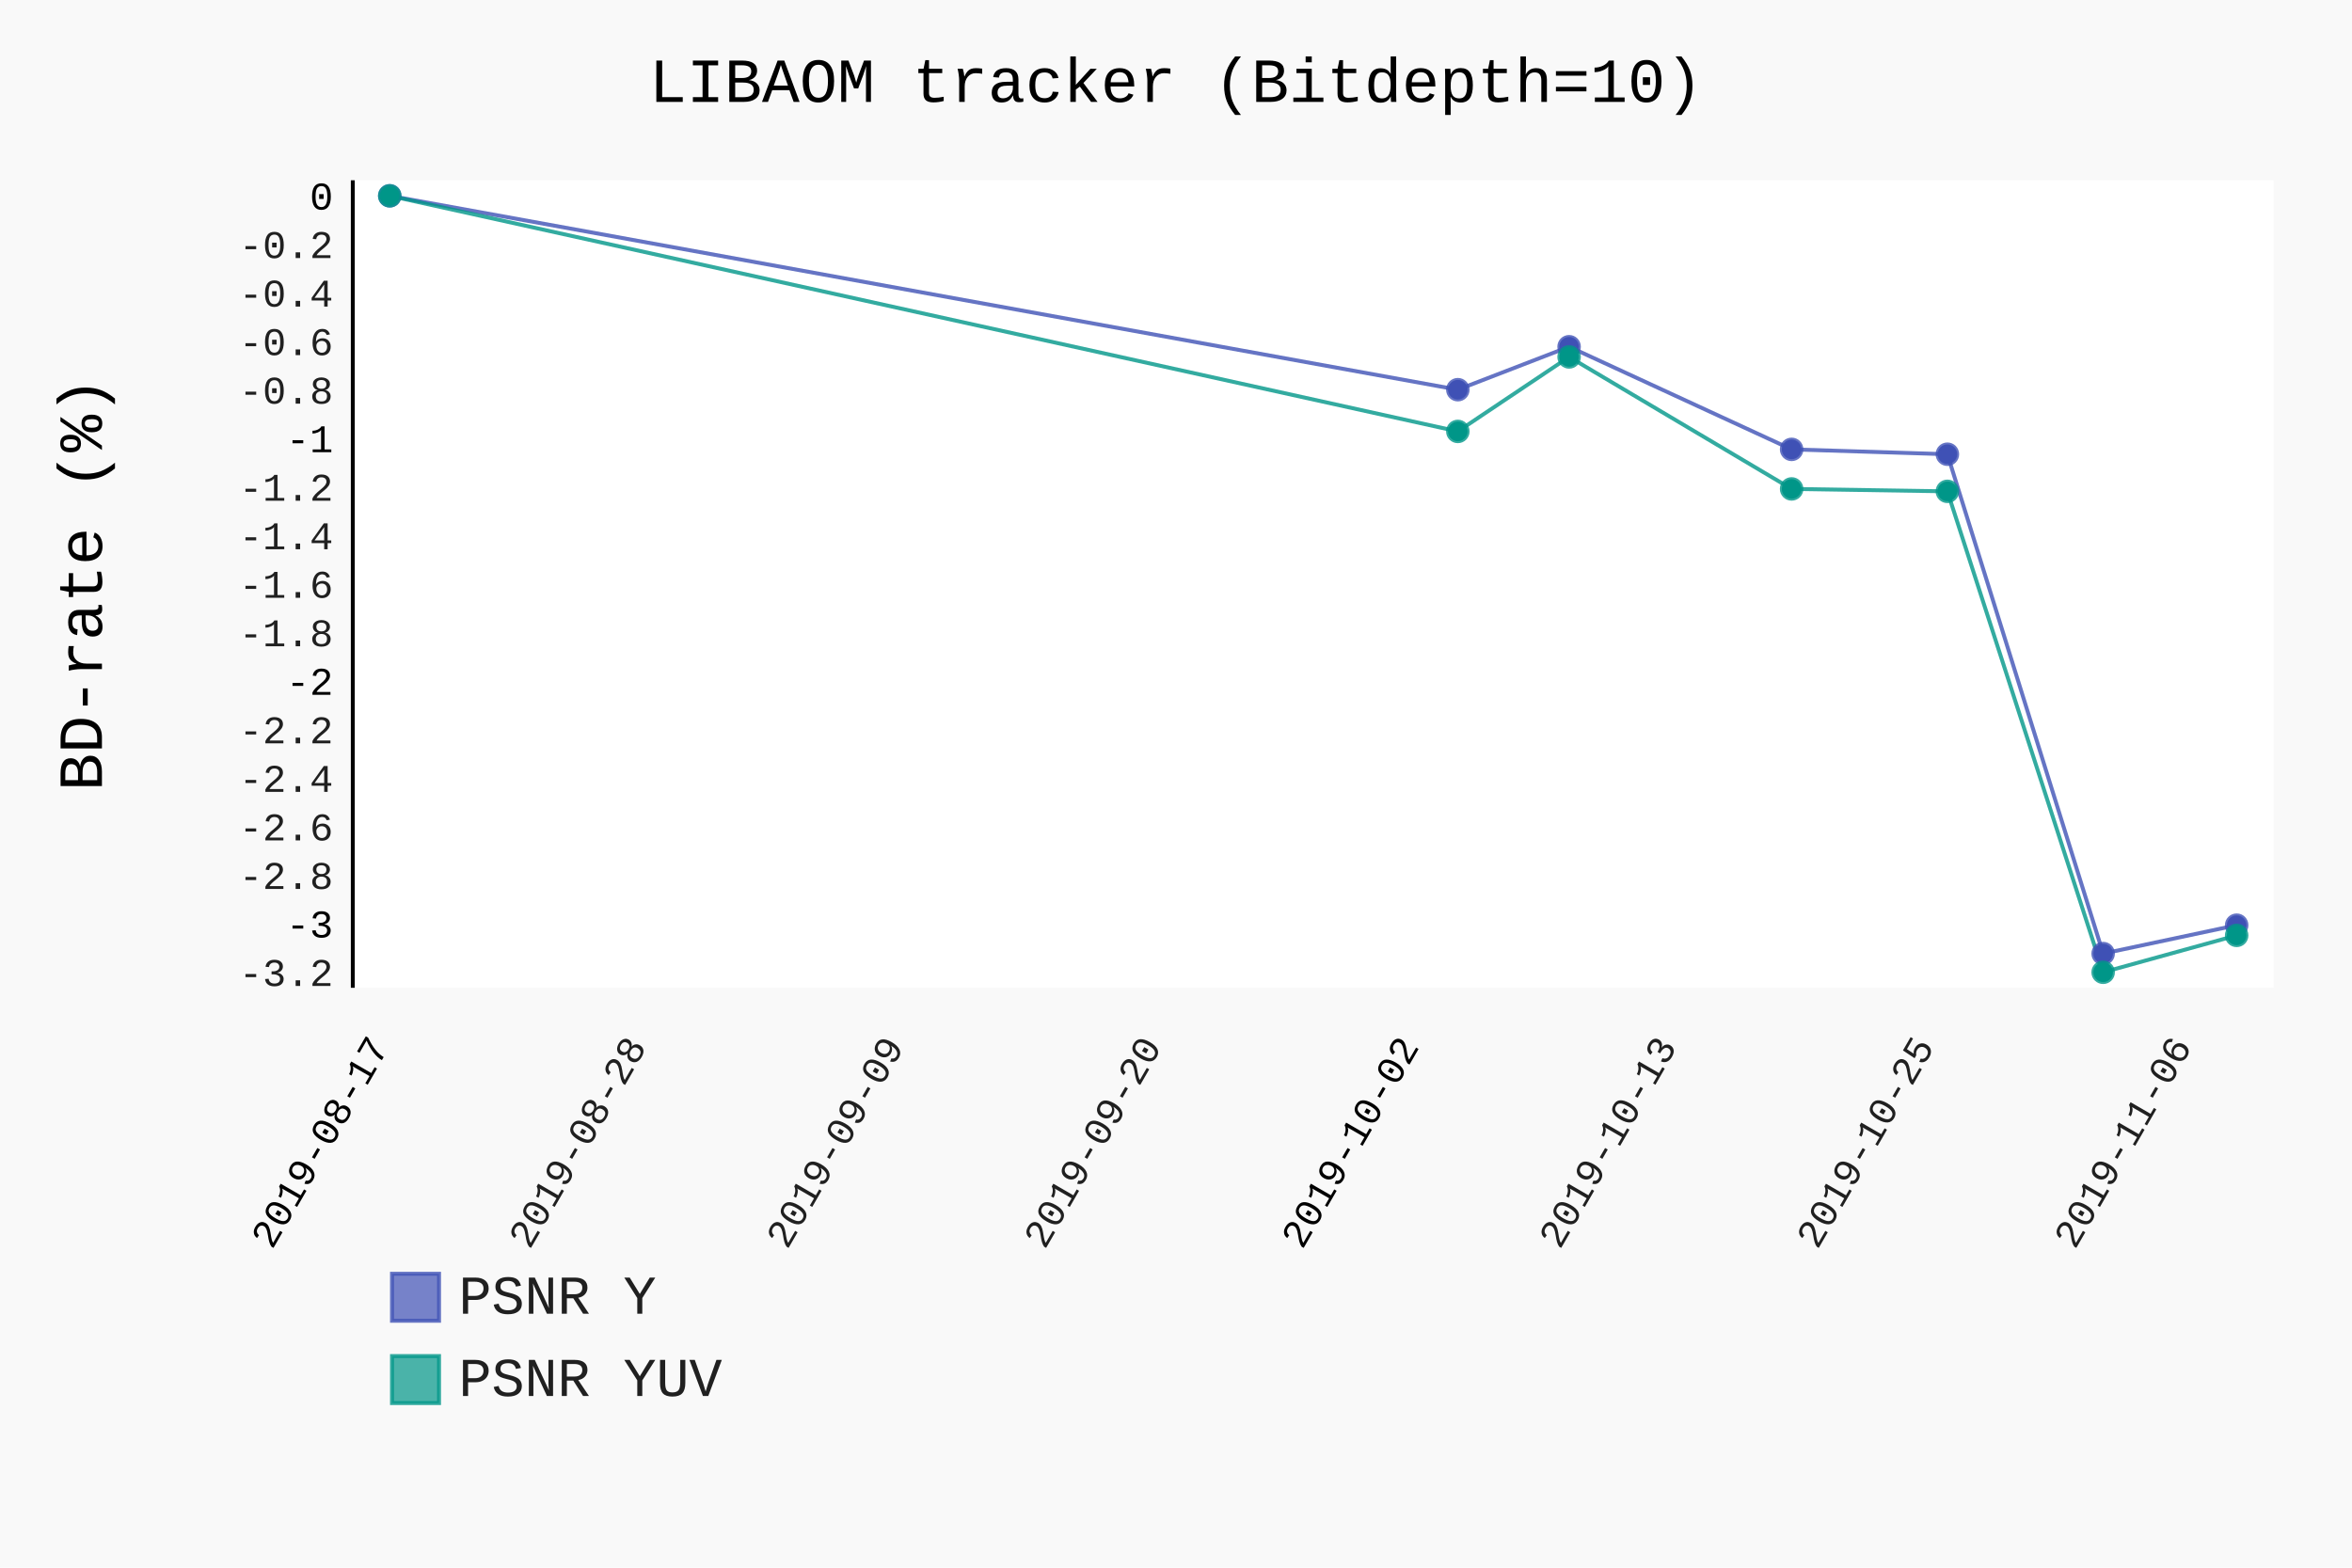
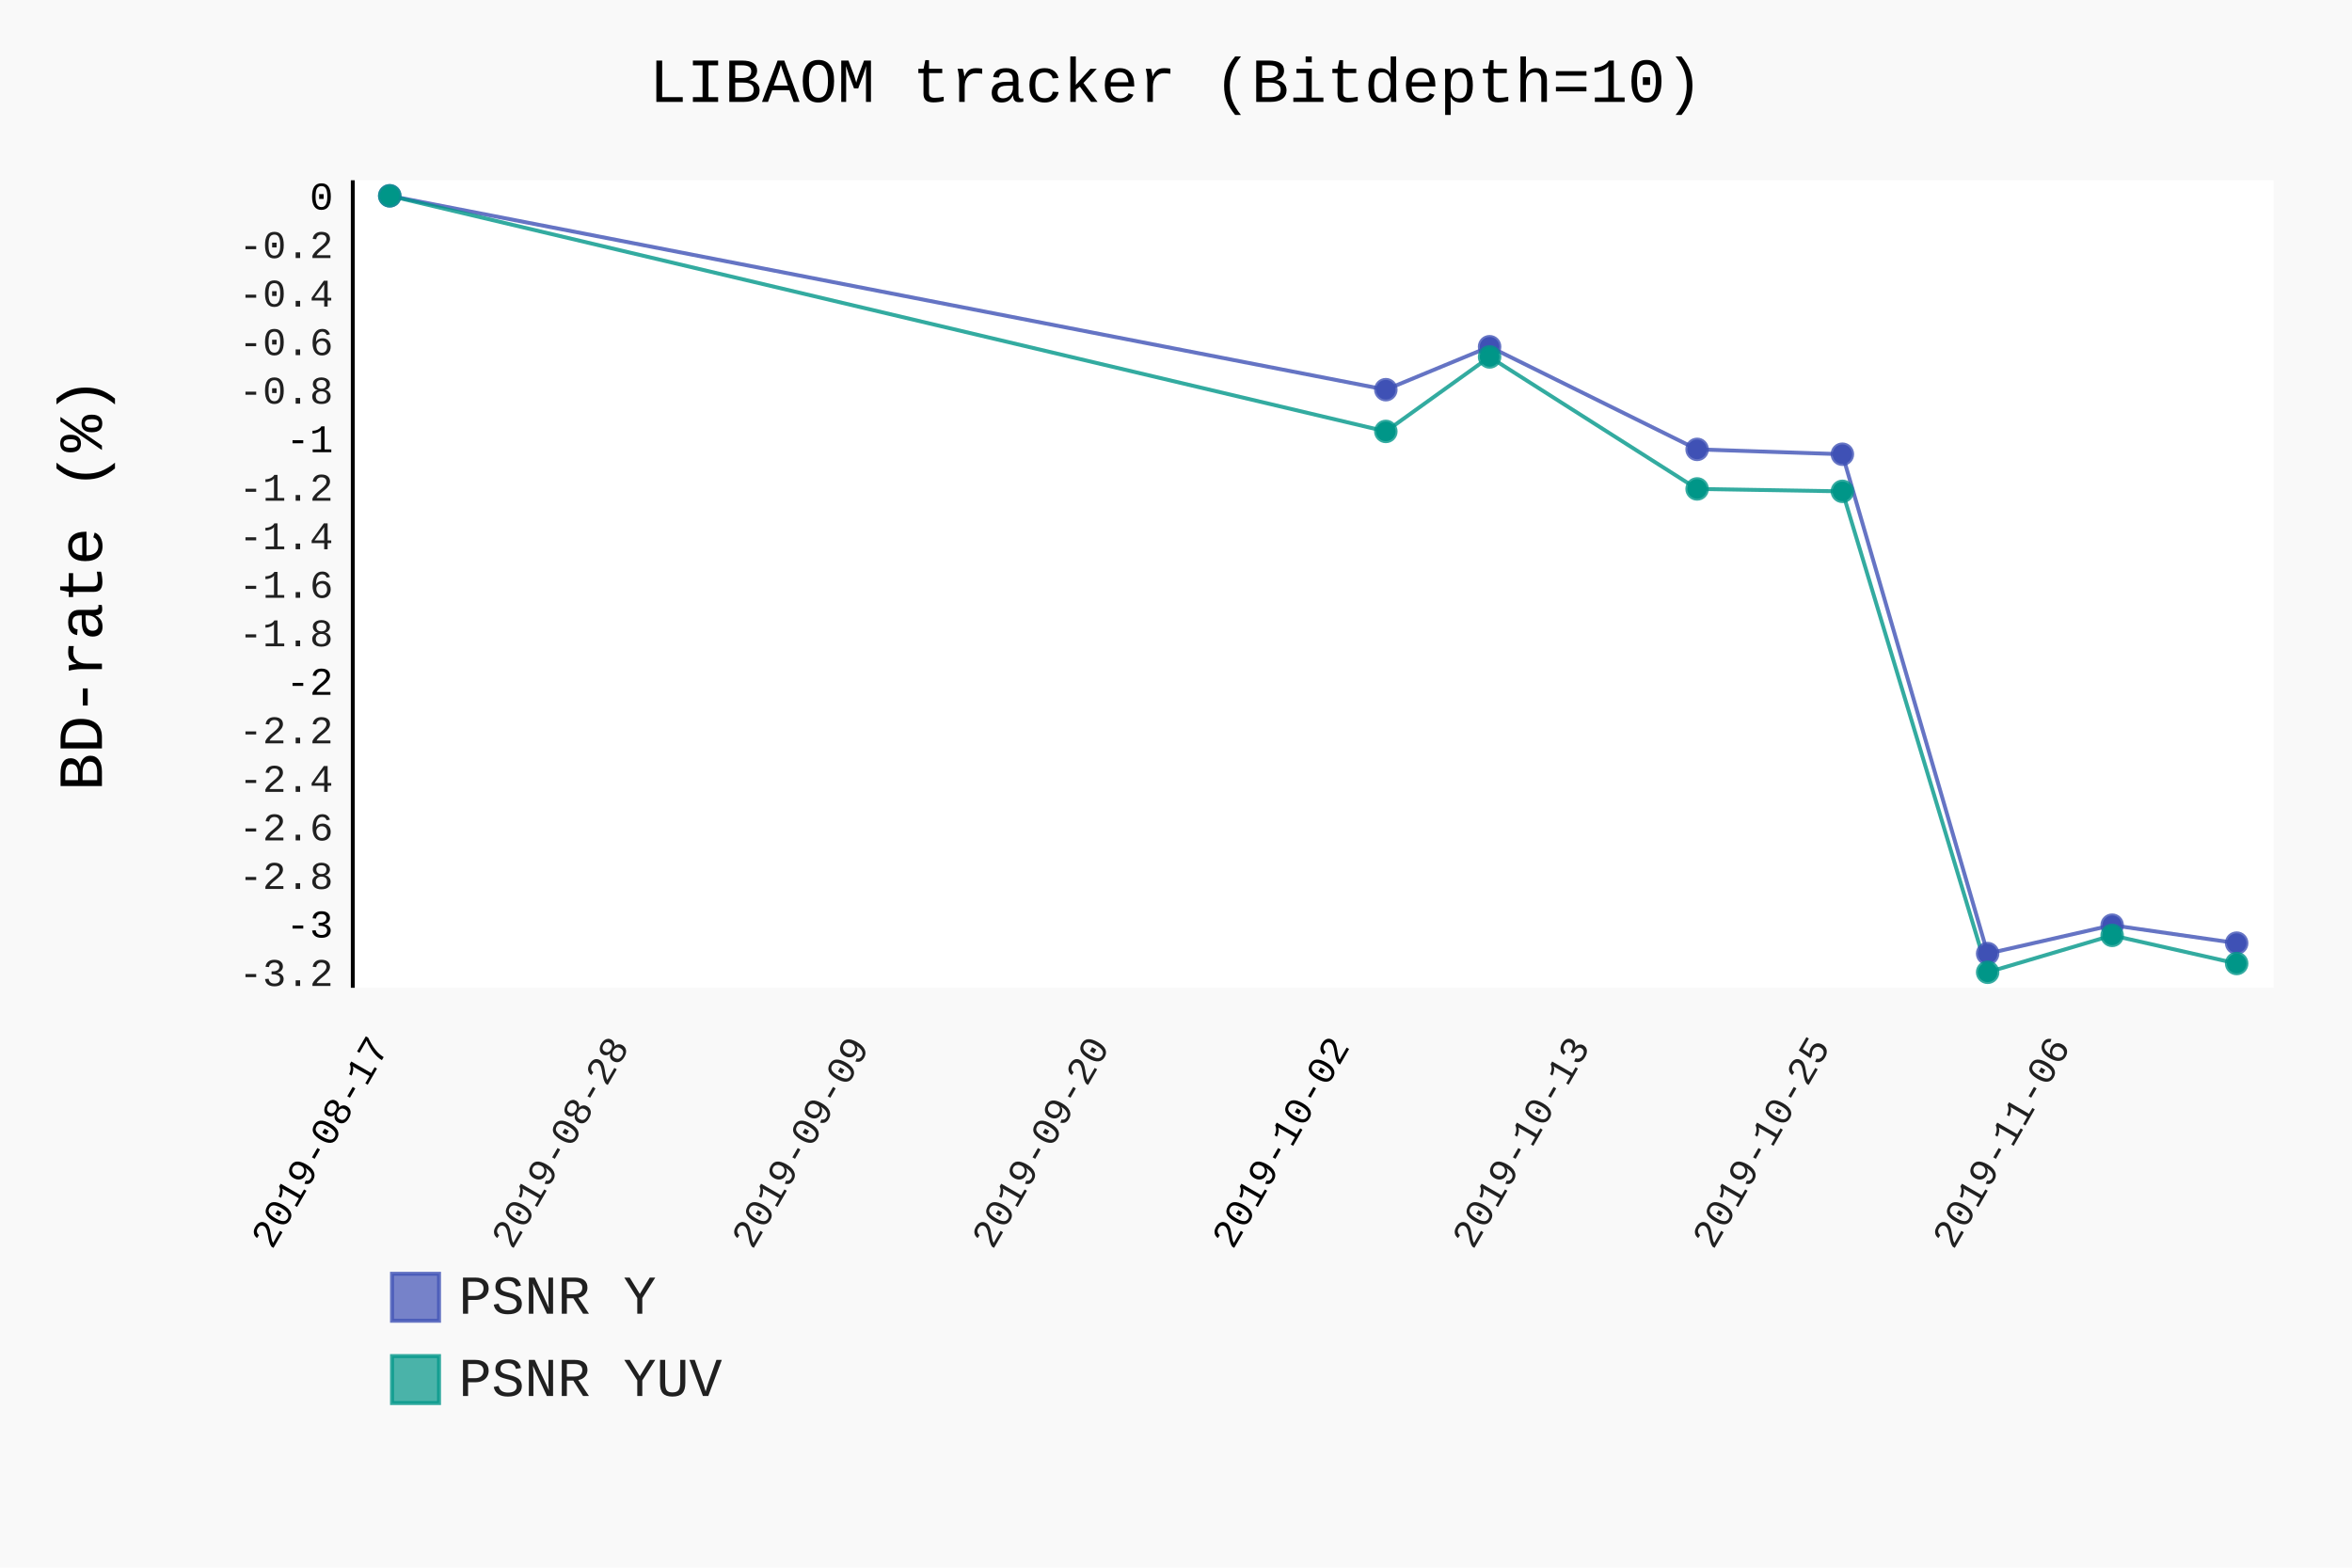
- <svg xmlns="http://www.w3.org/2000/svg" class="pygal-chart" id="chart-3c8089ee-eb2b-4763-9ebe-3dd958c55c24" viewBox="0 0 600 400">
+ <svg xmlns="http://www.w3.org/2000/svg" class="pygal-chart" id="chart-01927eb4-e1bb-4151-a426-88ee199dc3b0" viewBox="0 0 600 400">
  <defs>
-     <style type="text/css">#chart-3c8089ee-eb2b-4763-9ebe-3dd958c55c24{-webkit-user-select:none;-webkit-font-smoothing:antialiased;font-family:Consolas,"Liberation Mono",Menlo,Courier,monospace}#chart-3c8089ee-eb2b-4763-9ebe-3dd958c55c24 .title{font-family:Consolas,"Liberation Mono",Menlo,Courier,monospace;font-size:16px}#chart-3c8089ee-eb2b-4763-9ebe-3dd958c55c24 .legends .legend text{font-family:Consolas,"Liberation Mono",Menlo,Courier,monospace;font-size:14px}#chart-3c8089ee-eb2b-4763-9ebe-3dd958c55c24 .axis text{font-family:Consolas,"Liberation Mono",Menlo,Courier,monospace;font-size:10px}#chart-3c8089ee-eb2b-4763-9ebe-3dd958c55c24 .axis text.major{font-family:Consolas,"Liberation Mono",Menlo,Courier,monospace;font-size:10px}#chart-3c8089ee-eb2b-4763-9ebe-3dd958c55c24 .text-overlay text.value{font-family:Consolas,"Liberation Mono",Menlo,Courier,monospace;font-size:16px}#chart-3c8089ee-eb2b-4763-9ebe-3dd958c55c24 .text-overlay text.label{font-family:Consolas,"Liberation Mono",Menlo,Courier,monospace;font-size:10px}#chart-3c8089ee-eb2b-4763-9ebe-3dd958c55c24 .tooltip{font-family:Consolas,"Liberation Mono",Menlo,Courier,monospace;font-size:14px}#chart-3c8089ee-eb2b-4763-9ebe-3dd958c55c24 text.no_data{font-family:Consolas,"Liberation Mono",Menlo,Courier,monospace;font-size:64px}
- #chart-3c8089ee-eb2b-4763-9ebe-3dd958c55c24{background-color:rgba(249,249,249,1)}#chart-3c8089ee-eb2b-4763-9ebe-3dd958c55c24 path,#chart-3c8089ee-eb2b-4763-9ebe-3dd958c55c24 line,#chart-3c8089ee-eb2b-4763-9ebe-3dd958c55c24 rect,#chart-3c8089ee-eb2b-4763-9ebe-3dd958c55c24 circle{-webkit-transition:150ms;-moz-transition:150ms;transition:150ms}#chart-3c8089ee-eb2b-4763-9ebe-3dd958c55c24 .graph &gt; .background{fill:rgba(249,249,249,1)}#chart-3c8089ee-eb2b-4763-9ebe-3dd958c55c24 .plot &gt; .background{fill:rgba(255,255,255,1)}#chart-3c8089ee-eb2b-4763-9ebe-3dd958c55c24 .graph{fill:rgba(0,0,0,.87)}#chart-3c8089ee-eb2b-4763-9ebe-3dd958c55c24 text.no_data{fill:rgba(0,0,0,1)}#chart-3c8089ee-eb2b-4763-9ebe-3dd958c55c24 .title{fill:rgba(0,0,0,1)}#chart-3c8089ee-eb2b-4763-9ebe-3dd958c55c24 .legends .legend text{fill:rgba(0,0,0,.87)}#chart-3c8089ee-eb2b-4763-9ebe-3dd958c55c24 .legends .legend:hover text{fill:rgba(0,0,0,1)}#chart-3c8089ee-eb2b-4763-9ebe-3dd958c55c24 .axis .line{stroke:rgba(0,0,0,1)}#chart-3c8089ee-eb2b-4763-9ebe-3dd958c55c24 .axis .guide.line{stroke:rgba(0,0,0,.54)}#chart-3c8089ee-eb2b-4763-9ebe-3dd958c55c24 .axis .major.line{stroke:rgba(0,0,0,.87)}#chart-3c8089ee-eb2b-4763-9ebe-3dd958c55c24 .axis text.major{fill:rgba(0,0,0,1)}#chart-3c8089ee-eb2b-4763-9ebe-3dd958c55c24 .axis.y .guides:hover .guide.line,#chart-3c8089ee-eb2b-4763-9ebe-3dd958c55c24 .line-graph .axis.x .guides:hover .guide.line,#chart-3c8089ee-eb2b-4763-9ebe-3dd958c55c24 .stackedline-graph .axis.x .guides:hover .guide.line,#chart-3c8089ee-eb2b-4763-9ebe-3dd958c55c24 .xy-graph .axis.x .guides:hover .guide.line{stroke:rgba(0,0,0,1)}#chart-3c8089ee-eb2b-4763-9ebe-3dd958c55c24 .axis .guides:hover text{fill:rgba(0,0,0,1)}#chart-3c8089ee-eb2b-4763-9ebe-3dd958c55c24 .reactive{fill-opacity:.7;stroke-opacity:.8}#chart-3c8089ee-eb2b-4763-9ebe-3dd958c55c24 .ci{stroke:rgba(0,0,0,.87)}#chart-3c8089ee-eb2b-4763-9ebe-3dd958c55c24 .reactive.active,#chart-3c8089ee-eb2b-4763-9ebe-3dd958c55c24 .active .reactive{fill-opacity:.8;stroke-opacity:.9;stroke-width:4}#chart-3c8089ee-eb2b-4763-9ebe-3dd958c55c24 .ci .reactive.active{stroke-width:1.5}#chart-3c8089ee-eb2b-4763-9ebe-3dd958c55c24 .series text{fill:rgba(0,0,0,1)}#chart-3c8089ee-eb2b-4763-9ebe-3dd958c55c24 .tooltip rect{fill:rgba(255,255,255,1);stroke:rgba(0,0,0,1);-webkit-transition:opacity 150ms;-moz-transition:opacity 150ms;transition:opacity 150ms}#chart-3c8089ee-eb2b-4763-9ebe-3dd958c55c24 .tooltip .label{fill:rgba(0,0,0,.87)}#chart-3c8089ee-eb2b-4763-9ebe-3dd958c55c24 .tooltip .label{fill:rgba(0,0,0,.87)}#chart-3c8089ee-eb2b-4763-9ebe-3dd958c55c24 .tooltip .legend{font-size:.8em;fill:rgba(0,0,0,.54)}#chart-3c8089ee-eb2b-4763-9ebe-3dd958c55c24 .tooltip .x_label{font-size:.6em;fill:rgba(0,0,0,1)}#chart-3c8089ee-eb2b-4763-9ebe-3dd958c55c24 .tooltip .xlink{font-size:.5em;text-decoration:underline}#chart-3c8089ee-eb2b-4763-9ebe-3dd958c55c24 .tooltip .value{font-size:1.5em}#chart-3c8089ee-eb2b-4763-9ebe-3dd958c55c24 .bound{font-size:.5em}#chart-3c8089ee-eb2b-4763-9ebe-3dd958c55c24 .max-value{font-size:.75em;fill:rgba(0,0,0,.54)}#chart-3c8089ee-eb2b-4763-9ebe-3dd958c55c24 .map-element{fill:rgba(255,255,255,1);stroke:rgba(0,0,0,.54) !important}#chart-3c8089ee-eb2b-4763-9ebe-3dd958c55c24 .map-element .reactive{fill-opacity:inherit;stroke-opacity:inherit}#chart-3c8089ee-eb2b-4763-9ebe-3dd958c55c24 .color-0,#chart-3c8089ee-eb2b-4763-9ebe-3dd958c55c24 .color-0 a:visited{stroke:#F44336;fill:#F44336}#chart-3c8089ee-eb2b-4763-9ebe-3dd958c55c24 .color-1,#chart-3c8089ee-eb2b-4763-9ebe-3dd958c55c24 .color-1 a:visited{stroke:#3F51B5;fill:#3F51B5}#chart-3c8089ee-eb2b-4763-9ebe-3dd958c55c24 .color-2,#chart-3c8089ee-eb2b-4763-9ebe-3dd958c55c24 .color-2 a:visited{stroke:#009688;fill:#009688}#chart-3c8089ee-eb2b-4763-9ebe-3dd958c55c24 .text-overlay .color-0 text{fill:black}#chart-3c8089ee-eb2b-4763-9ebe-3dd958c55c24 .text-overlay .color-1 text{fill:black}#chart-3c8089ee-eb2b-4763-9ebe-3dd958c55c24 .text-overlay .color-2 text{fill:black}
- #chart-3c8089ee-eb2b-4763-9ebe-3dd958c55c24 text.no_data{text-anchor:middle}#chart-3c8089ee-eb2b-4763-9ebe-3dd958c55c24 .guide.line{fill:none}#chart-3c8089ee-eb2b-4763-9ebe-3dd958c55c24 .centered{text-anchor:middle}#chart-3c8089ee-eb2b-4763-9ebe-3dd958c55c24 .title{text-anchor:middle}#chart-3c8089ee-eb2b-4763-9ebe-3dd958c55c24 .legends .legend text{fill-opacity:1}#chart-3c8089ee-eb2b-4763-9ebe-3dd958c55c24 .axis.x text{text-anchor:middle}#chart-3c8089ee-eb2b-4763-9ebe-3dd958c55c24 .axis.x:not(.web) text[transform]{text-anchor:start}#chart-3c8089ee-eb2b-4763-9ebe-3dd958c55c24 .axis.x:not(.web) text[transform].backwards{text-anchor:end}#chart-3c8089ee-eb2b-4763-9ebe-3dd958c55c24 .axis.y text{text-anchor:end}#chart-3c8089ee-eb2b-4763-9ebe-3dd958c55c24 .axis.y text[transform].backwards{text-anchor:start}#chart-3c8089ee-eb2b-4763-9ebe-3dd958c55c24 .axis.y2 text{text-anchor:start}#chart-3c8089ee-eb2b-4763-9ebe-3dd958c55c24 .axis.y2 text[transform].backwards{text-anchor:end}#chart-3c8089ee-eb2b-4763-9ebe-3dd958c55c24 .axis .guide.line{stroke-dasharray:4,4}#chart-3c8089ee-eb2b-4763-9ebe-3dd958c55c24 .axis .major.guide.line{stroke-dasharray:6,6}#chart-3c8089ee-eb2b-4763-9ebe-3dd958c55c24 .horizontal .axis.y .guide.line,#chart-3c8089ee-eb2b-4763-9ebe-3dd958c55c24 .horizontal .axis.y2 .guide.line,#chart-3c8089ee-eb2b-4763-9ebe-3dd958c55c24 .vertical .axis.x .guide.line{opacity:0}#chart-3c8089ee-eb2b-4763-9ebe-3dd958c55c24 .horizontal .axis.always_show .guide.line,#chart-3c8089ee-eb2b-4763-9ebe-3dd958c55c24 .vertical .axis.always_show .guide.line{opacity:1 !important}#chart-3c8089ee-eb2b-4763-9ebe-3dd958c55c24 .axis.y .guides:hover .guide.line,#chart-3c8089ee-eb2b-4763-9ebe-3dd958c55c24 .axis.y2 .guides:hover .guide.line,#chart-3c8089ee-eb2b-4763-9ebe-3dd958c55c24 .axis.x .guides:hover .guide.line{opacity:1}#chart-3c8089ee-eb2b-4763-9ebe-3dd958c55c24 .axis .guides:hover text{opacity:1}#chart-3c8089ee-eb2b-4763-9ebe-3dd958c55c24 .nofill{fill:none}#chart-3c8089ee-eb2b-4763-9ebe-3dd958c55c24 .subtle-fill{fill-opacity:.2}#chart-3c8089ee-eb2b-4763-9ebe-3dd958c55c24 .dot{stroke-width:1px;fill-opacity:1}#chart-3c8089ee-eb2b-4763-9ebe-3dd958c55c24 .dot.active{stroke-width:5px}#chart-3c8089ee-eb2b-4763-9ebe-3dd958c55c24 .dot.negative{fill:transparent}#chart-3c8089ee-eb2b-4763-9ebe-3dd958c55c24 text,#chart-3c8089ee-eb2b-4763-9ebe-3dd958c55c24 tspan{stroke:none !important}#chart-3c8089ee-eb2b-4763-9ebe-3dd958c55c24 .series text.active{opacity:1}#chart-3c8089ee-eb2b-4763-9ebe-3dd958c55c24 .tooltip rect{fill-opacity:.95;stroke-width:.5}#chart-3c8089ee-eb2b-4763-9ebe-3dd958c55c24 .tooltip text{fill-opacity:1}#chart-3c8089ee-eb2b-4763-9ebe-3dd958c55c24 .showable{visibility:hidden}#chart-3c8089ee-eb2b-4763-9ebe-3dd958c55c24 .showable.shown{visibility:visible}#chart-3c8089ee-eb2b-4763-9ebe-3dd958c55c24 .gauge-background{fill:rgba(229,229,229,1);stroke:none}#chart-3c8089ee-eb2b-4763-9ebe-3dd958c55c24 .bg-lines{stroke:rgba(249,249,249,1);stroke-width:2px}</style>
+     <style type="text/css">#chart-01927eb4-e1bb-4151-a426-88ee199dc3b0{-webkit-user-select:none;-webkit-font-smoothing:antialiased;font-family:Consolas,"Liberation Mono",Menlo,Courier,monospace}#chart-01927eb4-e1bb-4151-a426-88ee199dc3b0 .title{font-family:Consolas,"Liberation Mono",Menlo,Courier,monospace;font-size:16px}#chart-01927eb4-e1bb-4151-a426-88ee199dc3b0 .legends .legend text{font-family:Consolas,"Liberation Mono",Menlo,Courier,monospace;font-size:14px}#chart-01927eb4-e1bb-4151-a426-88ee199dc3b0 .axis text{font-family:Consolas,"Liberation Mono",Menlo,Courier,monospace;font-size:10px}#chart-01927eb4-e1bb-4151-a426-88ee199dc3b0 .axis text.major{font-family:Consolas,"Liberation Mono",Menlo,Courier,monospace;font-size:10px}#chart-01927eb4-e1bb-4151-a426-88ee199dc3b0 .text-overlay text.value{font-family:Consolas,"Liberation Mono",Menlo,Courier,monospace;font-size:16px}#chart-01927eb4-e1bb-4151-a426-88ee199dc3b0 .text-overlay text.label{font-family:Consolas,"Liberation Mono",Menlo,Courier,monospace;font-size:10px}#chart-01927eb4-e1bb-4151-a426-88ee199dc3b0 .tooltip{font-family:Consolas,"Liberation Mono",Menlo,Courier,monospace;font-size:14px}#chart-01927eb4-e1bb-4151-a426-88ee199dc3b0 text.no_data{font-family:Consolas,"Liberation Mono",Menlo,Courier,monospace;font-size:64px}
+ #chart-01927eb4-e1bb-4151-a426-88ee199dc3b0{background-color:rgba(249,249,249,1)}#chart-01927eb4-e1bb-4151-a426-88ee199dc3b0 path,#chart-01927eb4-e1bb-4151-a426-88ee199dc3b0 line,#chart-01927eb4-e1bb-4151-a426-88ee199dc3b0 rect,#chart-01927eb4-e1bb-4151-a426-88ee199dc3b0 circle{-webkit-transition:150ms;-moz-transition:150ms;transition:150ms}#chart-01927eb4-e1bb-4151-a426-88ee199dc3b0 .graph &gt; .background{fill:rgba(249,249,249,1)}#chart-01927eb4-e1bb-4151-a426-88ee199dc3b0 .plot &gt; .background{fill:rgba(255,255,255,1)}#chart-01927eb4-e1bb-4151-a426-88ee199dc3b0 .graph{fill:rgba(0,0,0,.87)}#chart-01927eb4-e1bb-4151-a426-88ee199dc3b0 text.no_data{fill:rgba(0,0,0,1)}#chart-01927eb4-e1bb-4151-a426-88ee199dc3b0 .title{fill:rgba(0,0,0,1)}#chart-01927eb4-e1bb-4151-a426-88ee199dc3b0 .legends .legend text{fill:rgba(0,0,0,.87)}#chart-01927eb4-e1bb-4151-a426-88ee199dc3b0 .legends .legend:hover text{fill:rgba(0,0,0,1)}#chart-01927eb4-e1bb-4151-a426-88ee199dc3b0 .axis .line{stroke:rgba(0,0,0,1)}#chart-01927eb4-e1bb-4151-a426-88ee199dc3b0 .axis .guide.line{stroke:rgba(0,0,0,.54)}#chart-01927eb4-e1bb-4151-a426-88ee199dc3b0 .axis .major.line{stroke:rgba(0,0,0,.87)}#chart-01927eb4-e1bb-4151-a426-88ee199dc3b0 .axis text.major{fill:rgba(0,0,0,1)}#chart-01927eb4-e1bb-4151-a426-88ee199dc3b0 .axis.y .guides:hover .guide.line,#chart-01927eb4-e1bb-4151-a426-88ee199dc3b0 .line-graph .axis.x .guides:hover .guide.line,#chart-01927eb4-e1bb-4151-a426-88ee199dc3b0 .stackedline-graph .axis.x .guides:hover .guide.line,#chart-01927eb4-e1bb-4151-a426-88ee199dc3b0 .xy-graph .axis.x .guides:hover .guide.line{stroke:rgba(0,0,0,1)}#chart-01927eb4-e1bb-4151-a426-88ee199dc3b0 .axis .guides:hover text{fill:rgba(0,0,0,1)}#chart-01927eb4-e1bb-4151-a426-88ee199dc3b0 .reactive{fill-opacity:.7;stroke-opacity:.8}#chart-01927eb4-e1bb-4151-a426-88ee199dc3b0 .ci{stroke:rgba(0,0,0,.87)}#chart-01927eb4-e1bb-4151-a426-88ee199dc3b0 .reactive.active,#chart-01927eb4-e1bb-4151-a426-88ee199dc3b0 .active .reactive{fill-opacity:.8;stroke-opacity:.9;stroke-width:4}#chart-01927eb4-e1bb-4151-a426-88ee199dc3b0 .ci .reactive.active{stroke-width:1.5}#chart-01927eb4-e1bb-4151-a426-88ee199dc3b0 .series text{fill:rgba(0,0,0,1)}#chart-01927eb4-e1bb-4151-a426-88ee199dc3b0 .tooltip rect{fill:rgba(255,255,255,1);stroke:rgba(0,0,0,1);-webkit-transition:opacity 150ms;-moz-transition:opacity 150ms;transition:opacity 150ms}#chart-01927eb4-e1bb-4151-a426-88ee199dc3b0 .tooltip .label{fill:rgba(0,0,0,.87)}#chart-01927eb4-e1bb-4151-a426-88ee199dc3b0 .tooltip .label{fill:rgba(0,0,0,.87)}#chart-01927eb4-e1bb-4151-a426-88ee199dc3b0 .tooltip .legend{font-size:.8em;fill:rgba(0,0,0,.54)}#chart-01927eb4-e1bb-4151-a426-88ee199dc3b0 .tooltip .x_label{font-size:.6em;fill:rgba(0,0,0,1)}#chart-01927eb4-e1bb-4151-a426-88ee199dc3b0 .tooltip .xlink{font-size:.5em;text-decoration:underline}#chart-01927eb4-e1bb-4151-a426-88ee199dc3b0 .tooltip .value{font-size:1.5em}#chart-01927eb4-e1bb-4151-a426-88ee199dc3b0 .bound{font-size:.5em}#chart-01927eb4-e1bb-4151-a426-88ee199dc3b0 .max-value{font-size:.75em;fill:rgba(0,0,0,.54)}#chart-01927eb4-e1bb-4151-a426-88ee199dc3b0 .map-element{fill:rgba(255,255,255,1);stroke:rgba(0,0,0,.54) !important}#chart-01927eb4-e1bb-4151-a426-88ee199dc3b0 .map-element .reactive{fill-opacity:inherit;stroke-opacity:inherit}#chart-01927eb4-e1bb-4151-a426-88ee199dc3b0 .color-0,#chart-01927eb4-e1bb-4151-a426-88ee199dc3b0 .color-0 a:visited{stroke:#F44336;fill:#F44336}#chart-01927eb4-e1bb-4151-a426-88ee199dc3b0 .color-1,#chart-01927eb4-e1bb-4151-a426-88ee199dc3b0 .color-1 a:visited{stroke:#3F51B5;fill:#3F51B5}#chart-01927eb4-e1bb-4151-a426-88ee199dc3b0 .color-2,#chart-01927eb4-e1bb-4151-a426-88ee199dc3b0 .color-2 a:visited{stroke:#009688;fill:#009688}#chart-01927eb4-e1bb-4151-a426-88ee199dc3b0 .text-overlay .color-0 text{fill:black}#chart-01927eb4-e1bb-4151-a426-88ee199dc3b0 .text-overlay .color-1 text{fill:black}#chart-01927eb4-e1bb-4151-a426-88ee199dc3b0 .text-overlay .color-2 text{fill:black}
+ #chart-01927eb4-e1bb-4151-a426-88ee199dc3b0 text.no_data{text-anchor:middle}#chart-01927eb4-e1bb-4151-a426-88ee199dc3b0 .guide.line{fill:none}#chart-01927eb4-e1bb-4151-a426-88ee199dc3b0 .centered{text-anchor:middle}#chart-01927eb4-e1bb-4151-a426-88ee199dc3b0 .title{text-anchor:middle}#chart-01927eb4-e1bb-4151-a426-88ee199dc3b0 .legends .legend text{fill-opacity:1}#chart-01927eb4-e1bb-4151-a426-88ee199dc3b0 .axis.x text{text-anchor:middle}#chart-01927eb4-e1bb-4151-a426-88ee199dc3b0 .axis.x:not(.web) text[transform]{text-anchor:start}#chart-01927eb4-e1bb-4151-a426-88ee199dc3b0 .axis.x:not(.web) text[transform].backwards{text-anchor:end}#chart-01927eb4-e1bb-4151-a426-88ee199dc3b0 .axis.y text{text-anchor:end}#chart-01927eb4-e1bb-4151-a426-88ee199dc3b0 .axis.y text[transform].backwards{text-anchor:start}#chart-01927eb4-e1bb-4151-a426-88ee199dc3b0 .axis.y2 text{text-anchor:start}#chart-01927eb4-e1bb-4151-a426-88ee199dc3b0 .axis.y2 text[transform].backwards{text-anchor:end}#chart-01927eb4-e1bb-4151-a426-88ee199dc3b0 .axis .guide.line{stroke-dasharray:4,4}#chart-01927eb4-e1bb-4151-a426-88ee199dc3b0 .axis .major.guide.line{stroke-dasharray:6,6}#chart-01927eb4-e1bb-4151-a426-88ee199dc3b0 .horizontal .axis.y .guide.line,#chart-01927eb4-e1bb-4151-a426-88ee199dc3b0 .horizontal .axis.y2 .guide.line,#chart-01927eb4-e1bb-4151-a426-88ee199dc3b0 .vertical .axis.x .guide.line{opacity:0}#chart-01927eb4-e1bb-4151-a426-88ee199dc3b0 .horizontal .axis.always_show .guide.line,#chart-01927eb4-e1bb-4151-a426-88ee199dc3b0 .vertical .axis.always_show .guide.line{opacity:1 !important}#chart-01927eb4-e1bb-4151-a426-88ee199dc3b0 .axis.y .guides:hover .guide.line,#chart-01927eb4-e1bb-4151-a426-88ee199dc3b0 .axis.y2 .guides:hover .guide.line,#chart-01927eb4-e1bb-4151-a426-88ee199dc3b0 .axis.x .guides:hover .guide.line{opacity:1}#chart-01927eb4-e1bb-4151-a426-88ee199dc3b0 .axis .guides:hover text{opacity:1}#chart-01927eb4-e1bb-4151-a426-88ee199dc3b0 .nofill{fill:none}#chart-01927eb4-e1bb-4151-a426-88ee199dc3b0 .subtle-fill{fill-opacity:.2}#chart-01927eb4-e1bb-4151-a426-88ee199dc3b0 .dot{stroke-width:1px;fill-opacity:1}#chart-01927eb4-e1bb-4151-a426-88ee199dc3b0 .dot.active{stroke-width:5px}#chart-01927eb4-e1bb-4151-a426-88ee199dc3b0 .dot.negative{fill:transparent}#chart-01927eb4-e1bb-4151-a426-88ee199dc3b0 text,#chart-01927eb4-e1bb-4151-a426-88ee199dc3b0 tspan{stroke:none !important}#chart-01927eb4-e1bb-4151-a426-88ee199dc3b0 .series text.active{opacity:1}#chart-01927eb4-e1bb-4151-a426-88ee199dc3b0 .tooltip rect{fill-opacity:.95;stroke-width:.5}#chart-01927eb4-e1bb-4151-a426-88ee199dc3b0 .tooltip text{fill-opacity:1}#chart-01927eb4-e1bb-4151-a426-88ee199dc3b0 .showable{visibility:hidden}#chart-01927eb4-e1bb-4151-a426-88ee199dc3b0 .showable.shown{visibility:visible}#chart-01927eb4-e1bb-4151-a426-88ee199dc3b0 .gauge-background{fill:rgba(229,229,229,1);stroke:none}#chart-01927eb4-e1bb-4151-a426-88ee199dc3b0 .bg-lines{stroke:rgba(249,249,249,1);stroke-width:2px}</style>
  </defs>
  <g class="graph datetimeline-graph vertical">
    <rect class="background" height="400" width="600" x="0" y="0" />
    <g class="plot" transform="translate(90, 46)">
      <rect class="background" height="206.038" width="490.0" x="0" y="0" />
      <g class="axis y">
        <g class="guides">
          <text class="" x="-5" y="205.576">-3.2</text>
        </g>
        <g class="guides">
          <text class="major" x="-5" y="193.194">-3</text>
        </g>
        <g class="guides">
          <text class="" x="-5" y="180.812">-2.8</text>
        </g>
        <g class="guides">
          <text class="" x="-5" y="168.43">-2.6</text>
        </g>
        <g class="guides">
          <text class="" x="-5" y="156.048">-2.4</text>
        </g>
        <g class="guides">
          <text class="" x="-5" y="143.666">-2.2</text>
        </g>
        <g class="guides">
          <text class="major" x="-5" y="131.283">-2</text>
        </g>
        <g class="guides">
          <text class="" x="-5" y="118.901">-1.8</text>
        </g>
        <g class="guides">
          <text class="" x="-5" y="106.519">-1.6</text>
        </g>
        <g class="guides">
          <text class="" x="-5" y="94.137">-1.4</text>
        </g>
        <g class="guides">
          <text class="" x="-5" y="81.755">-1.2</text>
        </g>
        <g class="guides">
          <text class="major" x="-5" y="69.373">-1</text>
        </g>
        <g class="guides">
          <text class="" x="-5" y="56.991">-0.8</text>
        </g>
        <g class="guides">
          <text class="" x="-5" y="44.609">-0.6</text>
        </g>
        <g class="guides">
          <text class="" x="-5" y="32.227">-0.4</text>
        </g>
        <g class="guides">
          <text class="" x="-5" y="19.844">-0.2</text>
        </g>
        <g class="guides">
          <text class="major" x="-5" y="7.462">0</text>
        </g>
      </g>
      <g class="axis x">
        <path class="line" d="M0 0 v206.038" />
        <g class="guides">
          <path class="major guide line" d="M9.423 0 v206.038" />
          <text class="major backwards" transform="rotate(300 9.423077 221.0385)" x="9.423" y="221.038">2019-08-17</text>
        </g>
        <g class="guides">
-           <path class="guide line" d="M75.124 0 v206.038" />
-           <text class="backwards" transform="rotate(300 75.12391 221.0385)" x="75.124" y="221.038">2019-08-28</text>
+           <path class="guide line" d="M70.695 0 v206.038" />
+           <text class="backwards" transform="rotate(300 70.69464 221.0385)" x="70.695" y="221.038">2019-08-28</text>
        </g>
        <g class="guides">
-           <path class="guide line" d="M140.825 0 v206.038" />
-           <text class="backwards" transform="rotate(300 140.8248 221.0385)" x="140.825" y="221.038">2019-09-09</text>
+           <path class="guide line" d="M131.966 0 v206.038" />
+           <text class="backwards" transform="rotate(300 131.9662 221.0385)" x="131.966" y="221.038">2019-09-09</text>
        </g>
        <g class="guides">
-           <path class="guide line" d="M206.526 0 v206.038" />
-           <text class="backwards" transform="rotate(300 206.5256 221.0385)" x="206.526" y="221.038">2019-09-20</text>
+           <path class="guide line" d="M193.238 0 v206.038" />
+           <text class="backwards" transform="rotate(300 193.2378 221.0385)" x="193.238" y="221.038">2019-09-20</text>
        </g>
        <g class="guides">
-           <path class="major guide line" d="M272.226 0 v206.038" />
-           <text class="major backwards" transform="rotate(300 272.2264 221.0385)" x="272.226" y="221.038">2019-10-02</text>
+           <path class="major guide line" d="M254.509 0 v206.038" />
+           <text class="major backwards" transform="rotate(300 254.5093 221.0385)" x="254.509" y="221.038">2019-10-02</text>
        </g>
        <g class="guides">
-           <path class="guide line" d="M337.927 0 v206.038" />
-           <text class="backwards" transform="rotate(300 337.9273 221.0385)" x="337.927" y="221.038">2019-10-13</text>
+           <path class="guide line" d="M315.781 0 v206.038" />
+           <text class="backwards" transform="rotate(300 315.7809 221.0385)" x="315.781" y="221.038">2019-10-13</text>
        </g>
        <g class="guides">
-           <path class="guide line" d="M403.628 0 v206.038" />
-           <text class="backwards" transform="rotate(300 403.6281 221.0385)" x="403.628" y="221.038">2019-10-25</text>
+           <path class="guide line" d="M377.052 0 v206.038" />
+           <text class="backwards" transform="rotate(300 377.0525 221.0385)" x="377.052" y="221.038">2019-10-25</text>
        </g>
        <g class="guides">
-           <path class="guide line" d="M469.329 0 v206.038" />
-           <text class="backwards" transform="rotate(300 469.3289 221.0385)" x="469.329" y="221.038">2019-11-06</text>
+           <path class="guide line" d="M438.324 0 v206.038" />
+           <text class="backwards" transform="rotate(300 438.324 221.0385)" x="438.324" y="221.038">2019-11-06</text>
        </g>
      </g>
      <g class="series serie-0 color-0" />
      <g class="series serie-1 color-1">
-         <path class="line reactive nofill" d="M9.423 3.962 L281.898 53.429 310.28 42.471 367.046 68.659 406.782 69.897 446.518 197.309 480.577 190.066" />
+         <path class="line reactive nofill" d="M9.423 3.962 L263.529 53.429 289.998 42.471 342.936 68.659 379.994 69.897 417.051 197.309 448.814 190.066 480.577 194.647" />
      </g>
      <g class="series serie-2 color-2">
-         <path class="line reactive nofill" d="M9.423 3.962 L281.898 64.077 310.28 45.071 367.046 78.75 406.782 79.369 446.518 202.076 480.577 192.666" />
+         <path class="line reactive nofill" d="M9.423 3.962 L263.529 64.077 289.998 45.071 342.936 78.75 379.994 79.369 417.051 202.076 448.814 192.666 480.577 199.847" />
      </g>
    </g>
    <g class="titles">
      <text class="title plot_title" x="300.0" y="26">LIBAOM tracker (Bitdepth=10)</text>
      <text class="title" transform="rotate(-90 0 149.0192)" x="0" y="175.019">BD-rate (%)</text>
    </g>
    <g class="plot overlay" transform="translate(90, 46)">
      <g class="series serie-0 color-0" />
      <g class="series serie-1 color-1">
        <g class="dots">
          <circle class="dot reactive tooltip-trigger" cx="9.423" cy="3.962" r="2.5" />
        </g>
        <g class="dots">
-           <circle class="dot reactive tooltip-trigger" cx="281.898" cy="53.429" r="2.5" />
+           <circle class="dot reactive tooltip-trigger" cx="263.529" cy="53.429" r="2.5" />
        </g>
        <g class="dots">
-           <circle class="dot reactive tooltip-trigger" cx="310.28" cy="42.471" r="2.5" />
+           <circle class="dot reactive tooltip-trigger" cx="289.998" cy="42.471" r="2.5" />
        </g>
        <g class="dots">
-           <circle class="dot reactive tooltip-trigger" cx="367.046" cy="68.659" r="2.5" />
+           <circle class="dot reactive tooltip-trigger" cx="342.936" cy="68.659" r="2.5" />
        </g>
        <g class="dots">
-           <circle class="dot reactive tooltip-trigger" cx="406.782" cy="69.897" r="2.5" />
+           <circle class="dot reactive tooltip-trigger" cx="379.994" cy="69.897" r="2.5" />
        </g>
        <g class="dots">
-           <circle class="dot reactive tooltip-trigger" cx="446.518" cy="197.309" r="2.5" />
+           <circle class="dot reactive tooltip-trigger" cx="417.051" cy="197.309" r="2.5" />
        </g>
        <g class="dots">
-           <circle class="dot reactive tooltip-trigger" cx="480.577" cy="190.066" r="2.5" />
+           <circle class="dot reactive tooltip-trigger" cx="448.814" cy="190.066" r="2.5" />
+         </g>
+         <g class="dots">
+           <circle class="dot reactive tooltip-trigger" cx="480.577" cy="194.647" r="2.5" />
        </g>
      </g>
      <g class="series serie-2 color-2">
        <g class="dots">
          <circle class="dot reactive tooltip-trigger" cx="9.423" cy="3.962" r="2.5" />
        </g>
        <g class="dots">
-           <circle class="dot reactive tooltip-trigger" cx="281.898" cy="64.077" r="2.5" />
+           <circle class="dot reactive tooltip-trigger" cx="263.529" cy="64.077" r="2.5" />
        </g>
        <g class="dots">
-           <circle class="dot reactive tooltip-trigger" cx="310.28" cy="45.071" r="2.5" />
+           <circle class="dot reactive tooltip-trigger" cx="289.998" cy="45.071" r="2.5" />
        </g>
        <g class="dots">
-           <circle class="dot reactive tooltip-trigger" cx="367.046" cy="78.75" r="2.5" />
+           <circle class="dot reactive tooltip-trigger" cx="342.936" cy="78.75" r="2.5" />
        </g>
        <g class="dots">
-           <circle class="dot reactive tooltip-trigger" cx="406.782" cy="79.369" r="2.5" />
+           <circle class="dot reactive tooltip-trigger" cx="379.994" cy="79.369" r="2.5" />
        </g>
        <g class="dots">
-           <circle class="dot reactive tooltip-trigger" cx="446.518" cy="202.076" r="2.5" />
+           <circle class="dot reactive tooltip-trigger" cx="417.051" cy="202.076" r="2.5" />
        </g>
        <g class="dots">
-           <circle class="dot reactive tooltip-trigger" cx="480.577" cy="192.666" r="2.5" />
+           <circle class="dot reactive tooltip-trigger" cx="448.814" cy="192.666" r="2.5" />
+         </g>
+         <g class="dots">
+           <circle class="dot reactive tooltip-trigger" cx="480.577" cy="199.847" r="2.5" />
        </g>
      </g>
    </g>
    <g class="plot text-overlay" transform="translate(90, 46)">
      <g class="series serie-0 color-0" />
      <g class="series serie-1 color-1" />
      <g class="series serie-2 color-2" />
    </g>
    <g class="plot tooltip-overlay" transform="translate(90, 46)">
      <g class="tooltip" style="opacity: 0" transform="translate(0 0)">
        <rect class="tooltip-box" height="0" rx="0" ry="0" width="0" />
        <g class="text" />
      </g>
    </g>
    <g class="legends" transform="translate(100, 324)">
      <g class="legend reactive activate-serie" id="activate-serie-1">
        <rect class="color-1 reactive" height="12" width="12" x="0.0" y="1.0" />
        <text x="17.0" y="11.2">PSNR Y</text>
      </g>
      <g class="legend reactive activate-serie" id="activate-serie-2">
        <rect class="color-2 reactive" height="12" width="12" x="0.0" y="22.0" />
        <text x="17.0" y="32.2">PSNR YUV</text>
      </g>
    </g>
  </g>
</svg>
